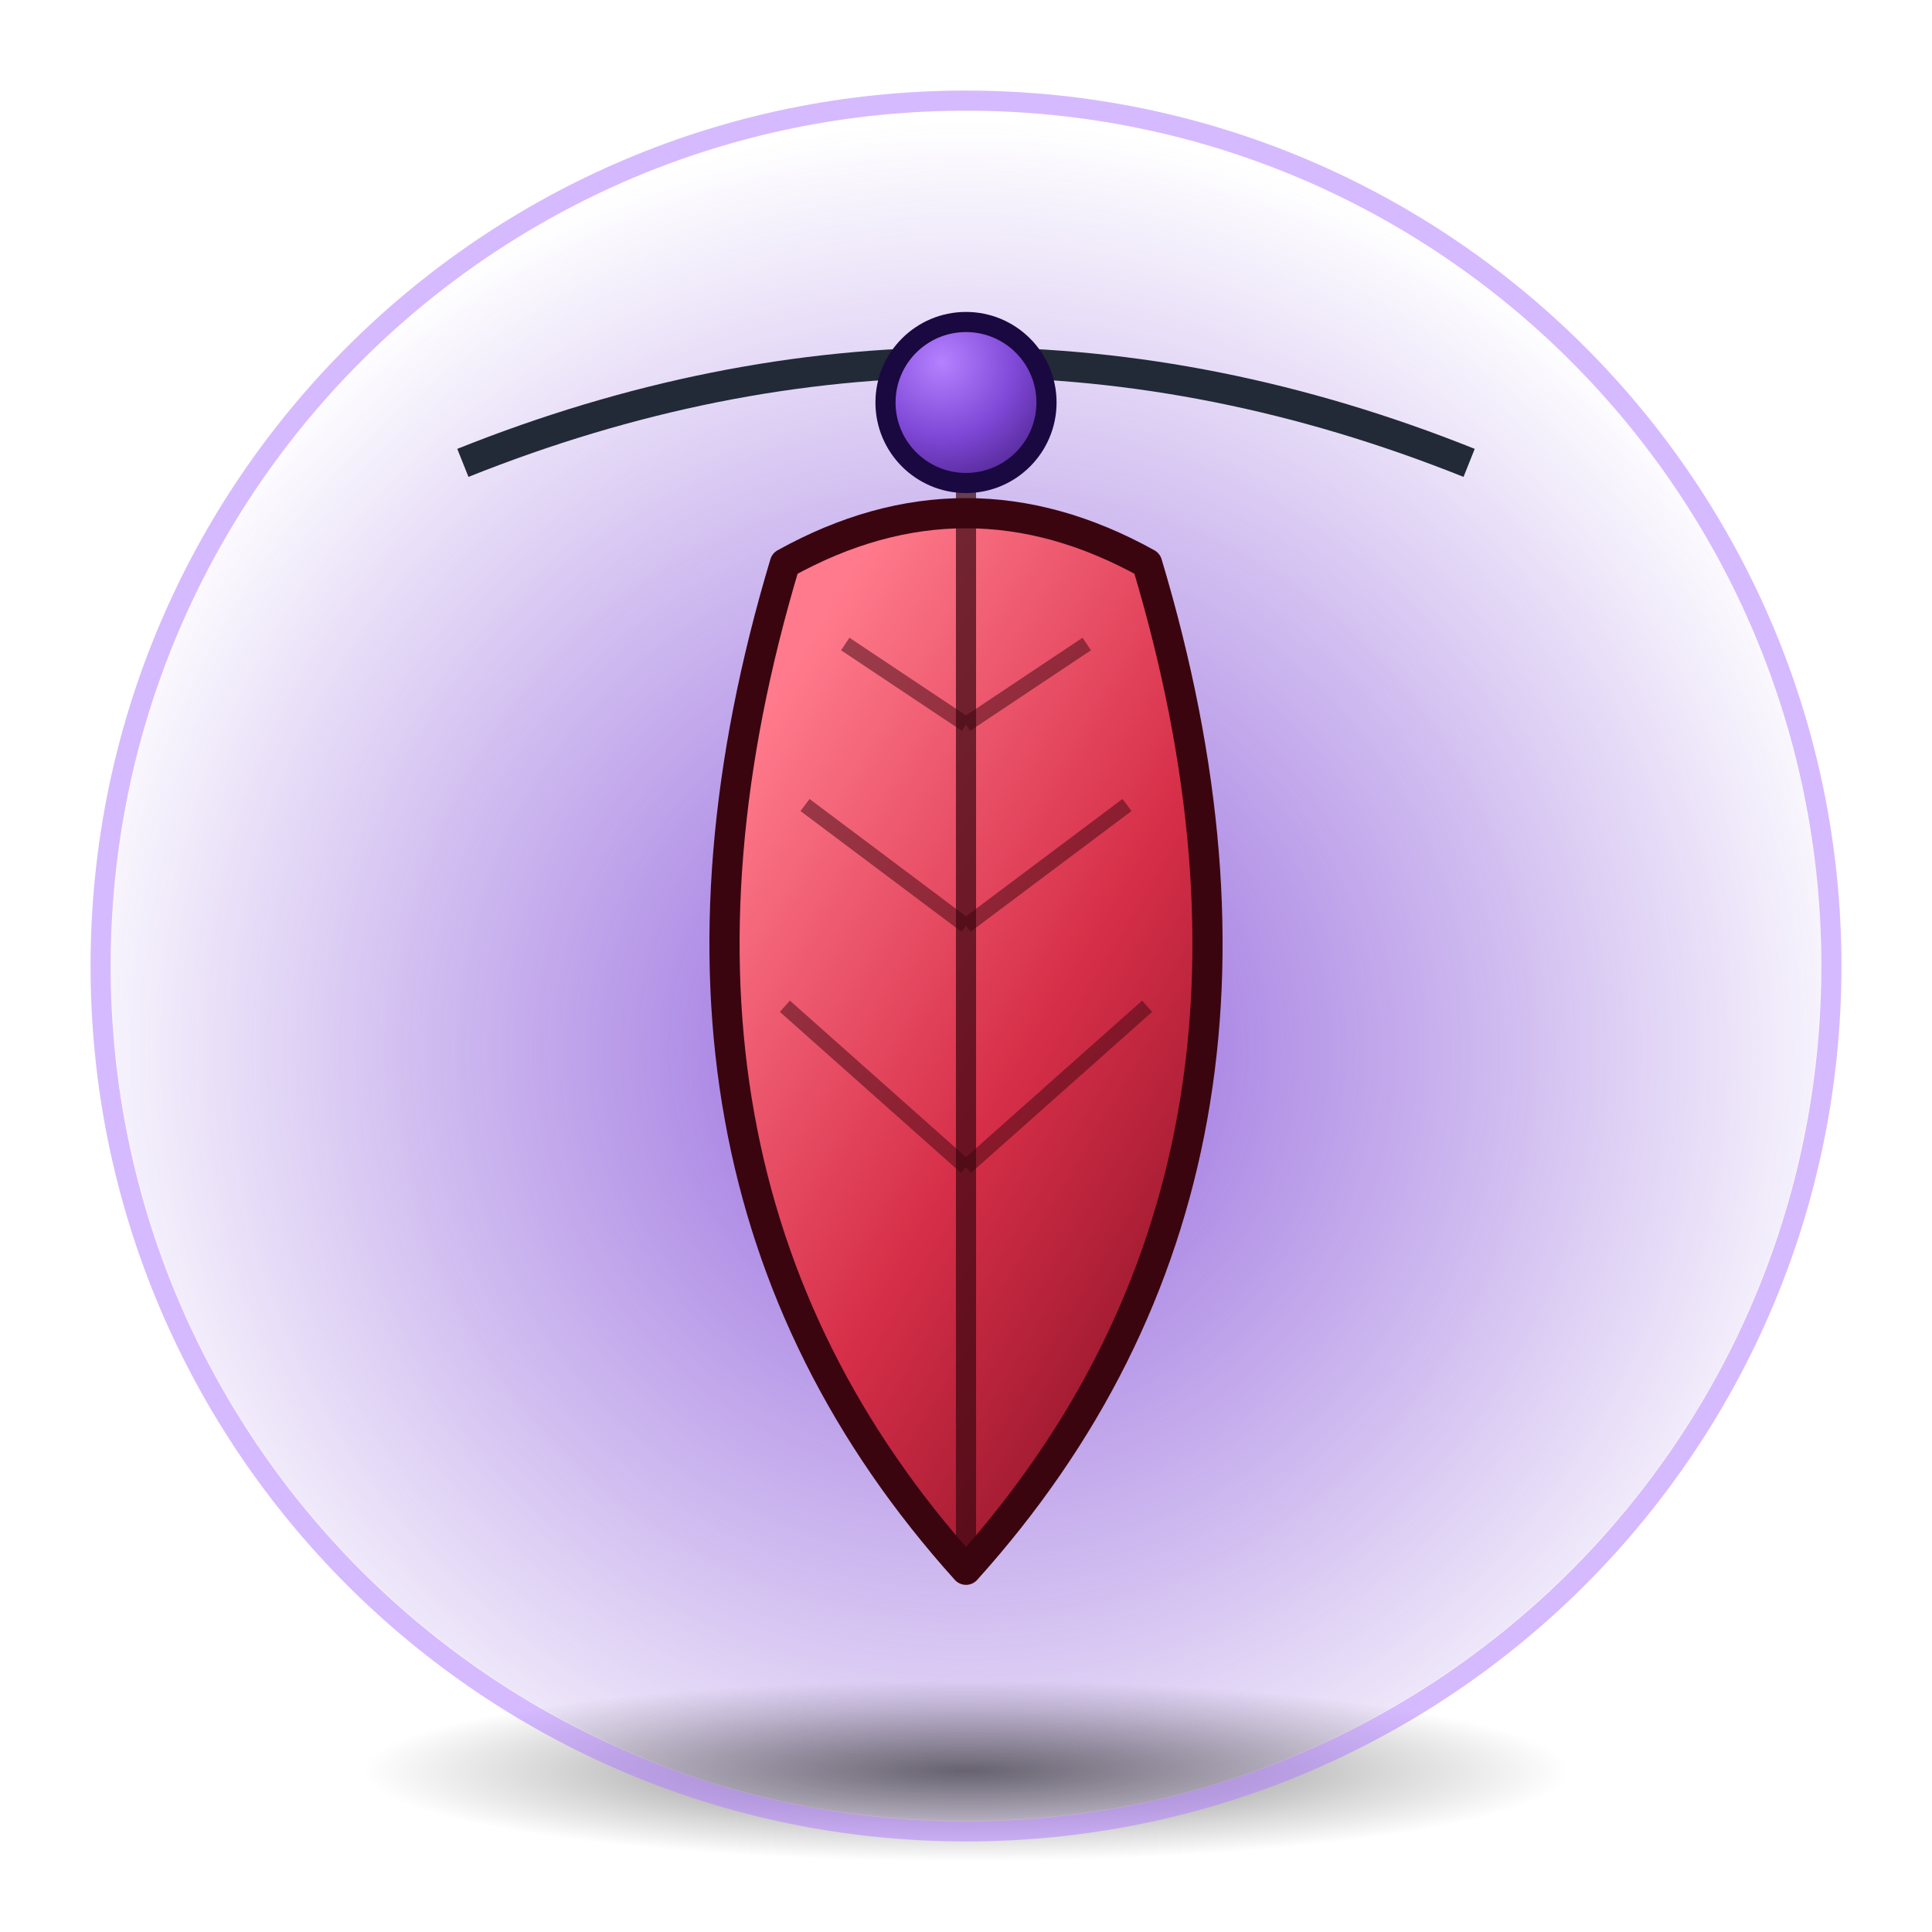
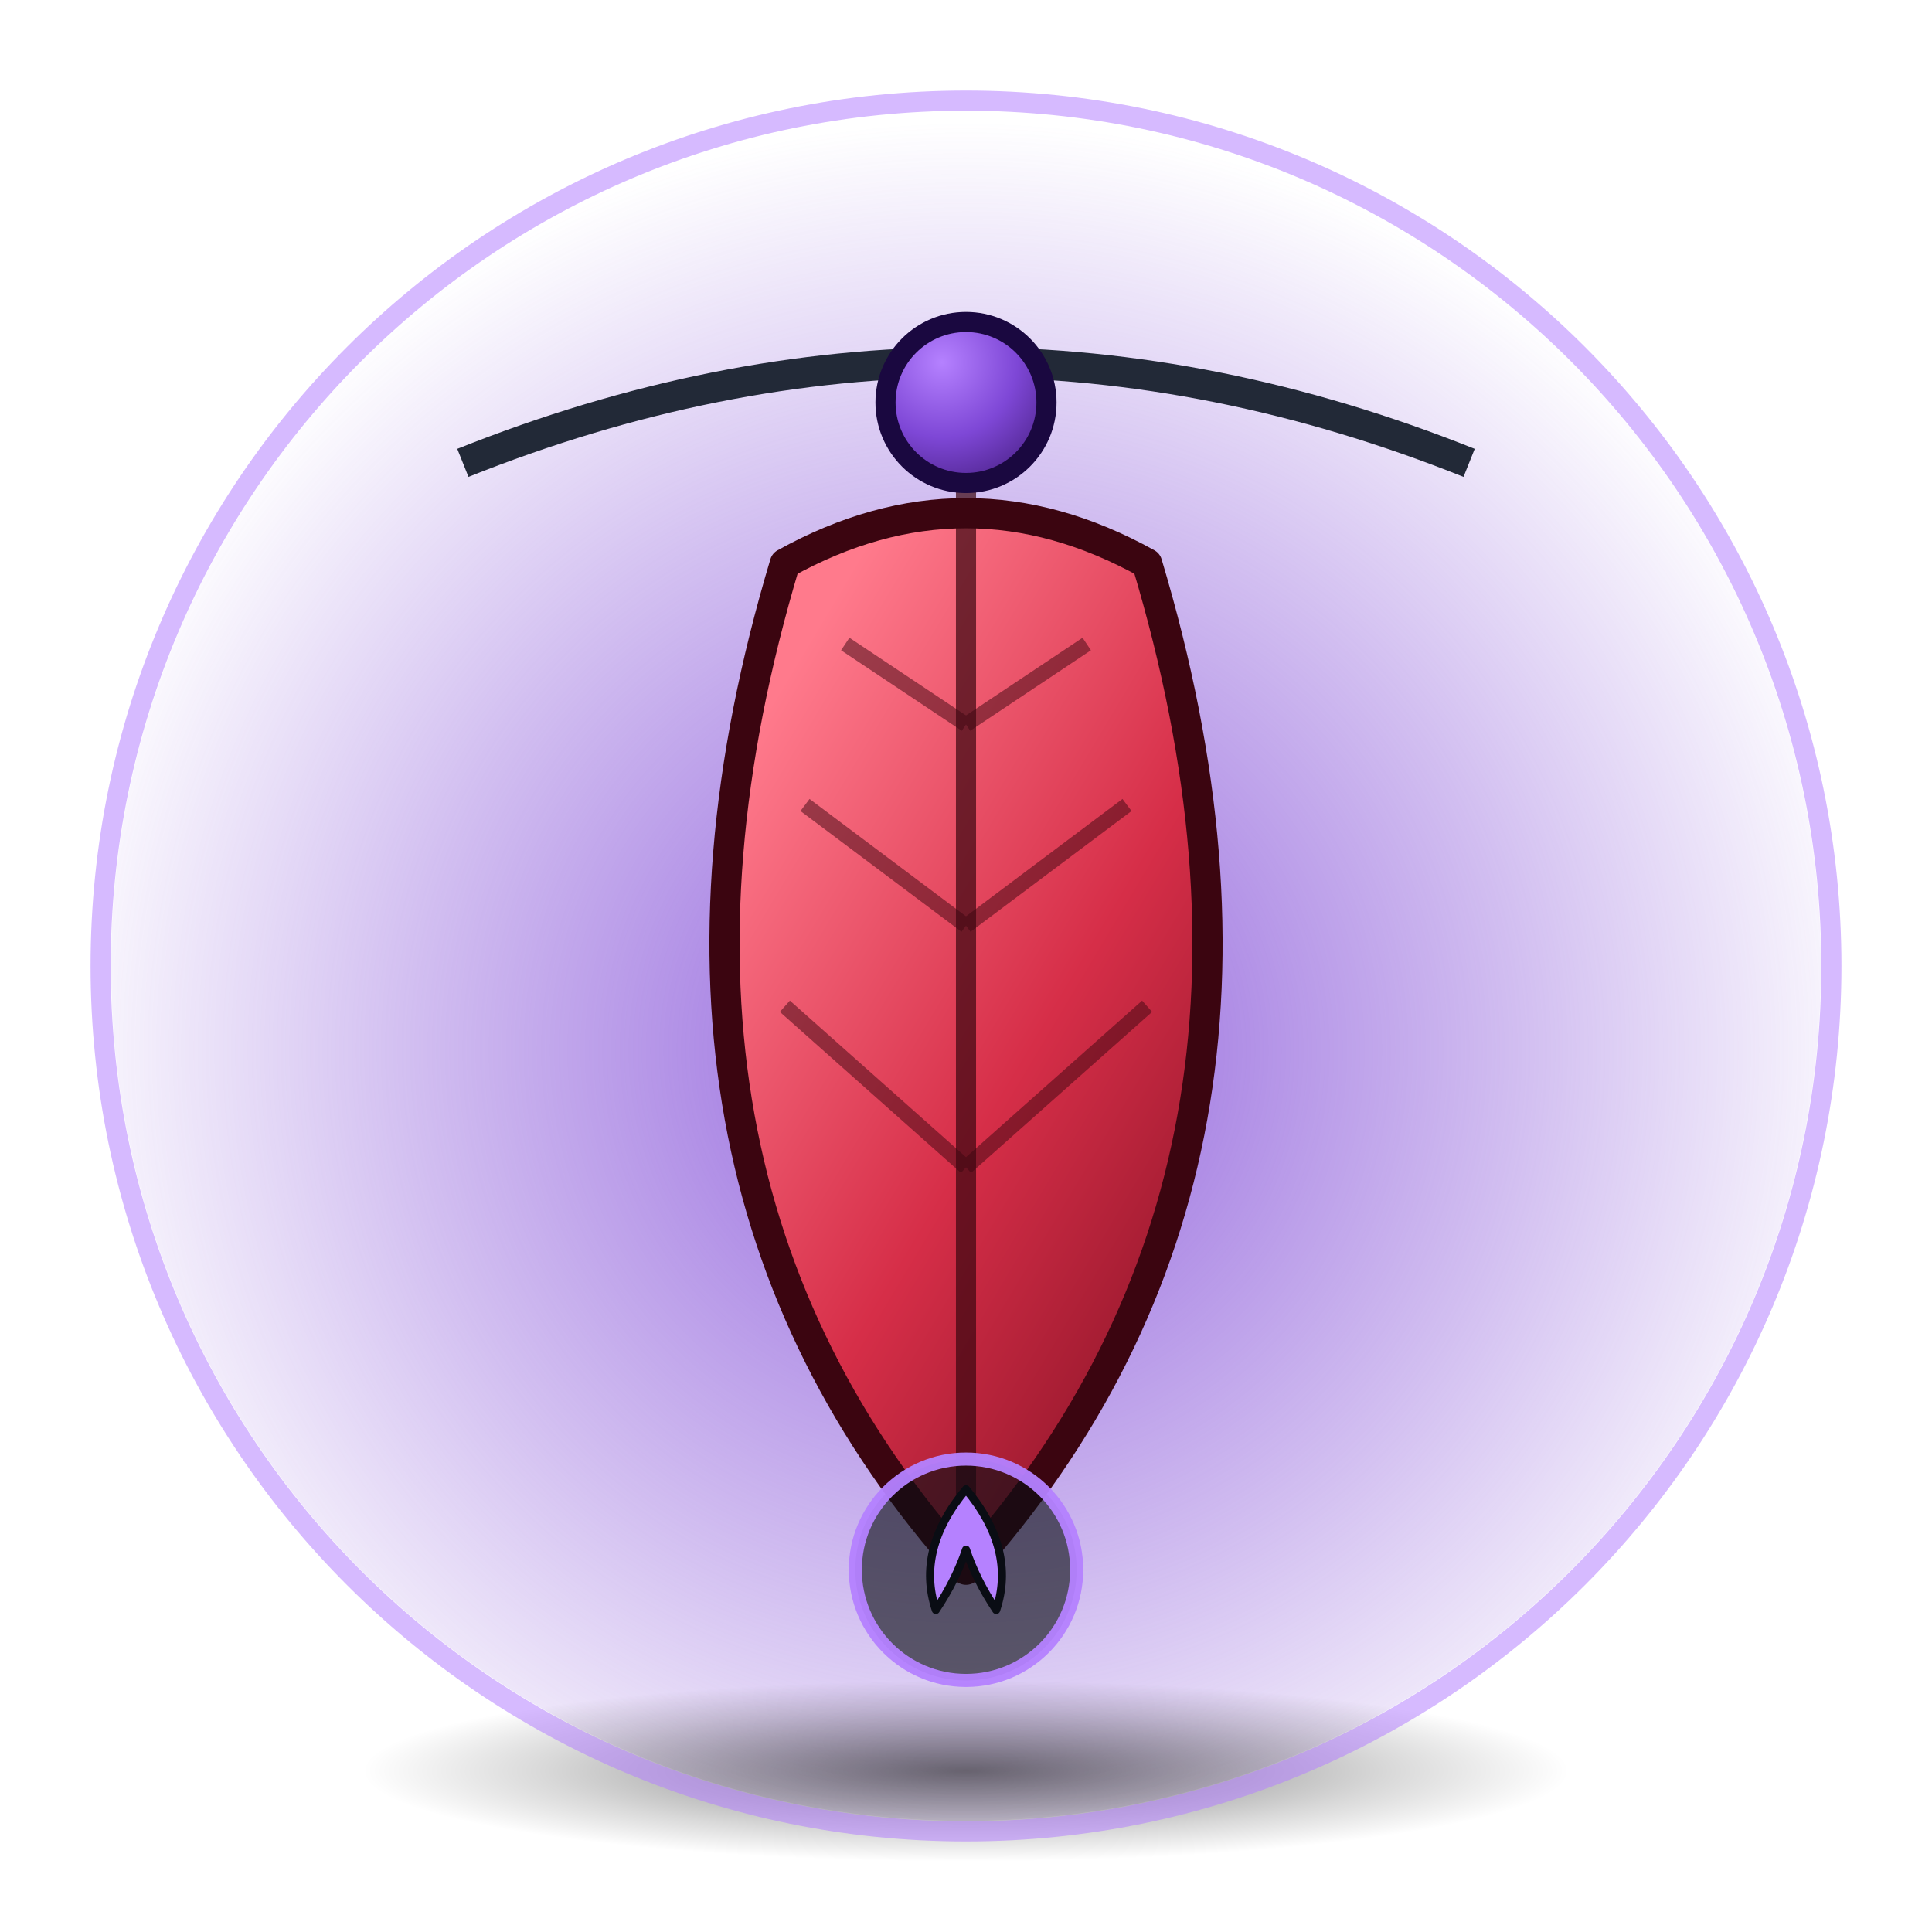
<svg xmlns="http://www.w3.org/2000/svg" viewBox="0 0 192 192" width="192" height="192" shape-rendering="geometricPrecision">
  <defs>
    <filter id="gk-shadow-soft" x="-30%" y="-30%" width="160%" height="160%">
      <feGaussianBlur in="SourceAlpha" stdDeviation="3" />
      <feOffset dx="0" dy="3" result="b" />
      <feComponentTransfer>
        <feFuncA type="linear" slope="0.55" />
      </feComponentTransfer>
      <feMerge>
        <feMergeNode />
        <feMergeNode in="SourceGraphic" />
      </feMerge>
    </filter>
    <filter id="gk-bevel" x="-10%" y="-10%" width="120%" height="120%">
      <feGaussianBlur in="SourceAlpha" stdDeviation="2" result="blur" />
      <feSpecularLighting in="blur" surfaceScale="3" specularConstant="0.6" specularExponent="20" lighting-color="#ffffff" result="spec">
        <feDistantLight azimuth="135" elevation="55" />
      </feSpecularLighting>
      <feComposite in="spec" in2="SourceAlpha" operator="in" result="specMasked" />
      <feComposite in="SourceGraphic" in2="specMasked" operator="arithmetic" k1="0" k2="1" k3="1" k4="0" />
    </filter>
    <linearGradient id="gk-gloss" x1="0" y1="0" x2="0.7" y2="0.9">
      <stop offset="0" stop-color="#FFFFFF" stop-opacity="0.85" />
      <stop offset="0.55" stop-color="#FFFFFF" stop-opacity="0.18" />
      <stop offset="1" stop-color="#FFFFFF" stop-opacity="0" />
    </linearGradient>
    <radialGradient id="gk-contact-shadow" cx="0.5" cy="0.5" r="0.5">
      <stop offset="0" stop-color="#000000" stop-opacity="0.55" />
      <stop offset="0.7" stop-color="#000000" stop-opacity="0.15" />
      <stop offset="1" stop-color="#000000" stop-opacity="0" />
    </radialGradient>
    <linearGradient id="gk-grad-wood" x1="0.2" y1="0.1" x2="0.85" y2="0.95">
      <stop offset="0" stop-color="#C99560" />
      <stop offset="0.55" stop-color="#A06A36" />
      <stop offset="1" stop-color="#6E4621" />
    </linearGradient>
    <radialGradient id="gk-rgrad-wood" cx="0.35" cy="0.25" r="0.85">
      <stop offset="0" stop-color="#C99560" />
      <stop offset="0.55" stop-color="#A06A36" />
      <stop offset="1" stop-color="#6E4621" />
    </radialGradient>
    <linearGradient id="gk-grad-stone" x1="0.2" y1="0.1" x2="0.85" y2="0.95">
      <stop offset="0" stop-color="#C9CCD4" />
      <stop offset="0.55" stop-color="#9298A4" />
      <stop offset="1" stop-color="#5E6471" />
    </linearGradient>
    <radialGradient id="gk-rgrad-stone" cx="0.35" cy="0.25" r="0.85">
      <stop offset="0" stop-color="#C9CCD4" />
      <stop offset="0.55" stop-color="#9298A4" />
      <stop offset="1" stop-color="#5E6471" />
    </radialGradient>
    <linearGradient id="gk-grad-brick" x1="0.2" y1="0.1" x2="0.85" y2="0.95">
      <stop offset="0" stop-color="#CE684D" />
      <stop offset="0.55" stop-color="#9C4231" />
      <stop offset="1" stop-color="#6A2618" />
    </linearGradient>
    <radialGradient id="gk-rgrad-brick" cx="0.35" cy="0.25" r="0.85">
      <stop offset="0" stop-color="#CE684D" />
      <stop offset="0.55" stop-color="#9C4231" />
      <stop offset="1" stop-color="#6A2618" />
    </radialGradient>
    <linearGradient id="gk-grad-thatch" x1="0.2" y1="0.1" x2="0.85" y2="0.95">
      <stop offset="0" stop-color="#E3B563" />
      <stop offset="0.55" stop-color="#B0832F" />
      <stop offset="1" stop-color="#79581B" />
    </linearGradient>
    <radialGradient id="gk-rgrad-thatch" cx="0.35" cy="0.25" r="0.85">
      <stop offset="0" stop-color="#E3B563" />
      <stop offset="0.55" stop-color="#B0832F" />
      <stop offset="1" stop-color="#79581B" />
    </radialGradient>
    <linearGradient id="gk-grad-steel" x1="0.2" y1="0.1" x2="0.85" y2="0.95">
      <stop offset="0" stop-color="#A0B0BE" />
      <stop offset="0.55" stop-color="#6F8190" />
      <stop offset="1" stop-color="#3F4D5A" />
    </linearGradient>
    <radialGradient id="gk-rgrad-steel" cx="0.35" cy="0.25" r="0.85">
      <stop offset="0" stop-color="#A0B0BE" />
      <stop offset="0.55" stop-color="#6F8190" />
      <stop offset="1" stop-color="#3F4D5A" />
    </radialGradient>
    <linearGradient id="gk-grad-iron" x1="0.2" y1="0.1" x2="0.85" y2="0.95">
      <stop offset="0" stop-color="#6B7080" />
      <stop offset="0.55" stop-color="#43485A" />
      <stop offset="1" stop-color="#21253A" />
    </linearGradient>
    <radialGradient id="gk-rgrad-iron" cx="0.35" cy="0.25" r="0.85">
      <stop offset="0" stop-color="#6B7080" />
      <stop offset="0.55" stop-color="#43485A" />
      <stop offset="1" stop-color="#21253A" />
    </radialGradient>
    <linearGradient id="gk-grad-copper" x1="0.2" y1="0.1" x2="0.85" y2="0.95">
      <stop offset="0" stop-color="#E2A172" />
      <stop offset="0.55" stop-color="#B36839" />
      <stop offset="1" stop-color="#7A3F1B" />
    </linearGradient>
    <radialGradient id="gk-rgrad-copper" cx="0.35" cy="0.25" r="0.85">
      <stop offset="0" stop-color="#E2A172" />
      <stop offset="0.55" stop-color="#B36839" />
      <stop offset="1" stop-color="#7A3F1B" />
    </radialGradient>
    <linearGradient id="gk-grad-gold" x1="0.2" y1="0.1" x2="0.85" y2="0.95">
      <stop offset="0" stop-color="#FFD970" />
      <stop offset="0.55" stop-color="#E5AC1F" />
      <stop offset="1" stop-color="#9F7505" />
    </linearGradient>
    <radialGradient id="gk-rgrad-gold" cx="0.35" cy="0.25" r="0.85">
      <stop offset="0" stop-color="#FFD970" />
      <stop offset="0.55" stop-color="#E5AC1F" />
      <stop offset="1" stop-color="#9F7505" />
    </radialGradient>
    <linearGradient id="gk-grad-ruby" x1="0.2" y1="0.1" x2="0.85" y2="0.95">
      <stop offset="0" stop-color="#FF7A8C" />
      <stop offset="0.55" stop-color="#D62E48" />
      <stop offset="1" stop-color="#8C1428" />
    </linearGradient>
    <radialGradient id="gk-rgrad-ruby" cx="0.35" cy="0.25" r="0.85">
      <stop offset="0" stop-color="#FF7A8C" />
      <stop offset="0.55" stop-color="#D62E48" />
      <stop offset="1" stop-color="#8C1428" />
    </radialGradient>
    <linearGradient id="gk-grad-emerald" x1="0.2" y1="0.1" x2="0.85" y2="0.95">
      <stop offset="0" stop-color="#5BDD96" />
      <stop offset="0.55" stop-color="#1FA561" />
      <stop offset="1" stop-color="#0E6C3D" />
    </linearGradient>
    <radialGradient id="gk-rgrad-emerald" cx="0.35" cy="0.25" r="0.85">
      <stop offset="0" stop-color="#5BDD96" />
      <stop offset="0.55" stop-color="#1FA561" />
      <stop offset="1" stop-color="#0E6C3D" />
    </radialGradient>
    <linearGradient id="gk-grad-sapphire" x1="0.2" y1="0.1" x2="0.85" y2="0.95">
      <stop offset="0" stop-color="#5A9EF7" />
      <stop offset="0.55" stop-color="#235FCB" />
      <stop offset="1" stop-color="#103480" />
    </linearGradient>
    <radialGradient id="gk-rgrad-sapphire" cx="0.35" cy="0.25" r="0.85">
      <stop offset="0" stop-color="#5A9EF7" />
      <stop offset="0.55" stop-color="#235FCB" />
      <stop offset="1" stop-color="#103480" />
    </radialGradient>
    <linearGradient id="gk-grad-amethyst" x1="0.2" y1="0.1" x2="0.85" y2="0.95">
      <stop offset="0" stop-color="#B581FF" />
      <stop offset="0.55" stop-color="#7E47D6" />
      <stop offset="1" stop-color="#4C2289" />
    </linearGradient>
    <radialGradient id="gk-rgrad-amethyst" cx="0.35" cy="0.25" r="0.85">
      <stop offset="0" stop-color="#B581FF" />
      <stop offset="0.55" stop-color="#7E47D6" />
      <stop offset="1" stop-color="#4C2289" />
    </radialGradient>
    <linearGradient id="gk-grad-leaf" x1="0.2" y1="0.1" x2="0.85" y2="0.95">
      <stop offset="0" stop-color="#7BD15A" />
      <stop offset="0.55" stop-color="#3D9226" />
      <stop offset="1" stop-color="#1F5712" />
    </linearGradient>
    <radialGradient id="gk-rgrad-leaf" cx="0.35" cy="0.25" r="0.85">
      <stop offset="0" stop-color="#7BD15A" />
      <stop offset="0.55" stop-color="#3D9226" />
      <stop offset="1" stop-color="#1F5712" />
    </radialGradient>
    <linearGradient id="gk-grad-sky" x1="0.2" y1="0.1" x2="0.85" y2="0.95">
      <stop offset="0" stop-color="#A8D9FF" />
      <stop offset="0.55" stop-color="#5FA8E8" />
      <stop offset="1" stop-color="#2C6BB0" />
    </linearGradient>
    <radialGradient id="gk-rgrad-sky" cx="0.35" cy="0.25" r="0.85">
      <stop offset="0" stop-color="#A8D9FF" />
      <stop offset="0.55" stop-color="#5FA8E8" />
      <stop offset="1" stop-color="#2C6BB0" />
    </radialGradient>
    <linearGradient id="gk-grad-dark" x1="0.2" y1="0.1" x2="0.85" y2="0.95">
      <stop offset="0" stop-color="#3A4250" />
      <stop offset="0.55" stop-color="#222937" />
      <stop offset="1" stop-color="#10141C" />
    </linearGradient>
    <radialGradient id="gk-rgrad-dark" cx="0.35" cy="0.25" r="0.85">
      <stop offset="0" stop-color="#3A4250" />
      <stop offset="0.55" stop-color="#222937" />
      <stop offset="1" stop-color="#10141C" />
    </radialGradient>
    <linearGradient id="gk-grad-cream" x1="0.2" y1="0.1" x2="0.85" y2="0.95">
      <stop offset="0" stop-color="#FFF6D8" />
      <stop offset="0.55" stop-color="#F1DDA4" />
      <stop offset="1" stop-color="#B19D6E" />
    </linearGradient>
    <radialGradient id="gk-rgrad-cream" cx="0.35" cy="0.25" r="0.85">
      <stop offset="0" stop-color="#FFF6D8" />
      <stop offset="0.55" stop-color="#F1DDA4" />
      <stop offset="1" stop-color="#B19D6E" />
    </radialGradient>
    <radialGradient id="gk-rarity-common" cx="0.5" cy="0.55" r="0.55">
      <stop offset="0" stop-color="#9298A4" stop-opacity="0.85" />
      <stop offset="0.6" stop-color="#9298A4" stop-opacity="0.35" />
      <stop offset="1" stop-color="#9298A4" stop-opacity="0" />
    </radialGradient>
    <radialGradient id="gk-rarity-uncommon" cx="0.5" cy="0.55" r="0.55">
      <stop offset="0" stop-color="#3D9226" stop-opacity="0.85" />
      <stop offset="0.6" stop-color="#3D9226" stop-opacity="0.35" />
      <stop offset="1" stop-color="#3D9226" stop-opacity="0" />
    </radialGradient>
    <radialGradient id="gk-rarity-rare" cx="0.5" cy="0.55" r="0.55">
      <stop offset="0" stop-color="#235FCB" stop-opacity="0.85" />
      <stop offset="0.6" stop-color="#235FCB" stop-opacity="0.35" />
      <stop offset="1" stop-color="#235FCB" stop-opacity="0" />
    </radialGradient>
    <radialGradient id="gk-rarity-epic" cx="0.5" cy="0.55" r="0.55">
      <stop offset="0" stop-color="#7E47D6" stop-opacity="0.85" />
      <stop offset="0.6" stop-color="#7E47D6" stop-opacity="0.35" />
      <stop offset="1" stop-color="#7E47D6" stop-opacity="0" />
    </radialGradient>
    <radialGradient id="gk-rarity-legendary" cx="0.5" cy="0.55" r="0.55">
      <stop offset="0" stop-color="#E5AC1F" stop-opacity="0.85" />
      <stop offset="0.6" stop-color="#E5AC1F" stop-opacity="0.35" />
      <stop offset="1" stop-color="#E5AC1F" stop-opacity="0" />
    </radialGradient>
    <radialGradient id="gk-rarity-mythic" cx="0.5" cy="0.55" r="0.55">
      <stop offset="0" stop-color="#D62E48" stop-opacity="0.85" />
      <stop offset="0.6" stop-color="#D62E48" stop-opacity="0.35" />
      <stop offset="1" stop-color="#D62E48" stop-opacity="0" />
    </radialGradient>
  </defs>
  <ellipse cx="96" cy="96" rx="84.96" ry="84.96" fill="url(#gk-rarity-epic)" />
  <ellipse cx="96" cy="176" rx="60" ry="9" fill="url(#gk-contact-shadow)" />
  <circle cx="96" cy="96" r="86" fill="none" stroke="#B581FF" stroke-width="2" opacity="0.55" />
  <path d="M 46 46 Q 96 26 146 46" fill="none" stroke="#222937" stroke-width="3" />
  <path d="M 96 156          Q 60 116 78 56          Q 96 46 114 56          Q 132 116 96 156 Z" fill="url(#gk-grad-ruby)" stroke="#3B0510" stroke-width="3" stroke-linejoin="round" />
  <line x1="96" y1="156" x2="96" y2="46" stroke="#3B0510" stroke-width="2" opacity="0.7" />
  <g stroke="#3B0510" stroke-width="1.5" opacity="0.5">
    <path d="M 96 116 L 78 100" />
    <path d="M 96 116 L 114 100" />
    <path d="M 96 92 L 80 80" />
    <path d="M 96 92 L 112 80" />
    <path d="M 96 72 L 84 64" />
    <path d="M 96 72 L 108 64" />
  </g>
  <circle cx="96" cy="40" r="8" fill="url(#gk-rgrad-amethyst)" stroke="#1A0840" stroke-width="2" />
+   <circle cx="96" cy="156" r="11" fill="#0A0D14" opacity="0.62" />
+   <circle cx="96" cy="156" r="11" fill="none" stroke="#B581FF" stroke-width="1.3" opacity="0.95" />
+   <path d="M 96 148          Q 91 154 93 160          Q 95 157 96 154          Q 97 157 99 160          Q 101 154 96 148 Z" fill="#B581FF" stroke="#0A0D14" stroke-width="0.8" stroke-linejoin="round" />
</svg>
